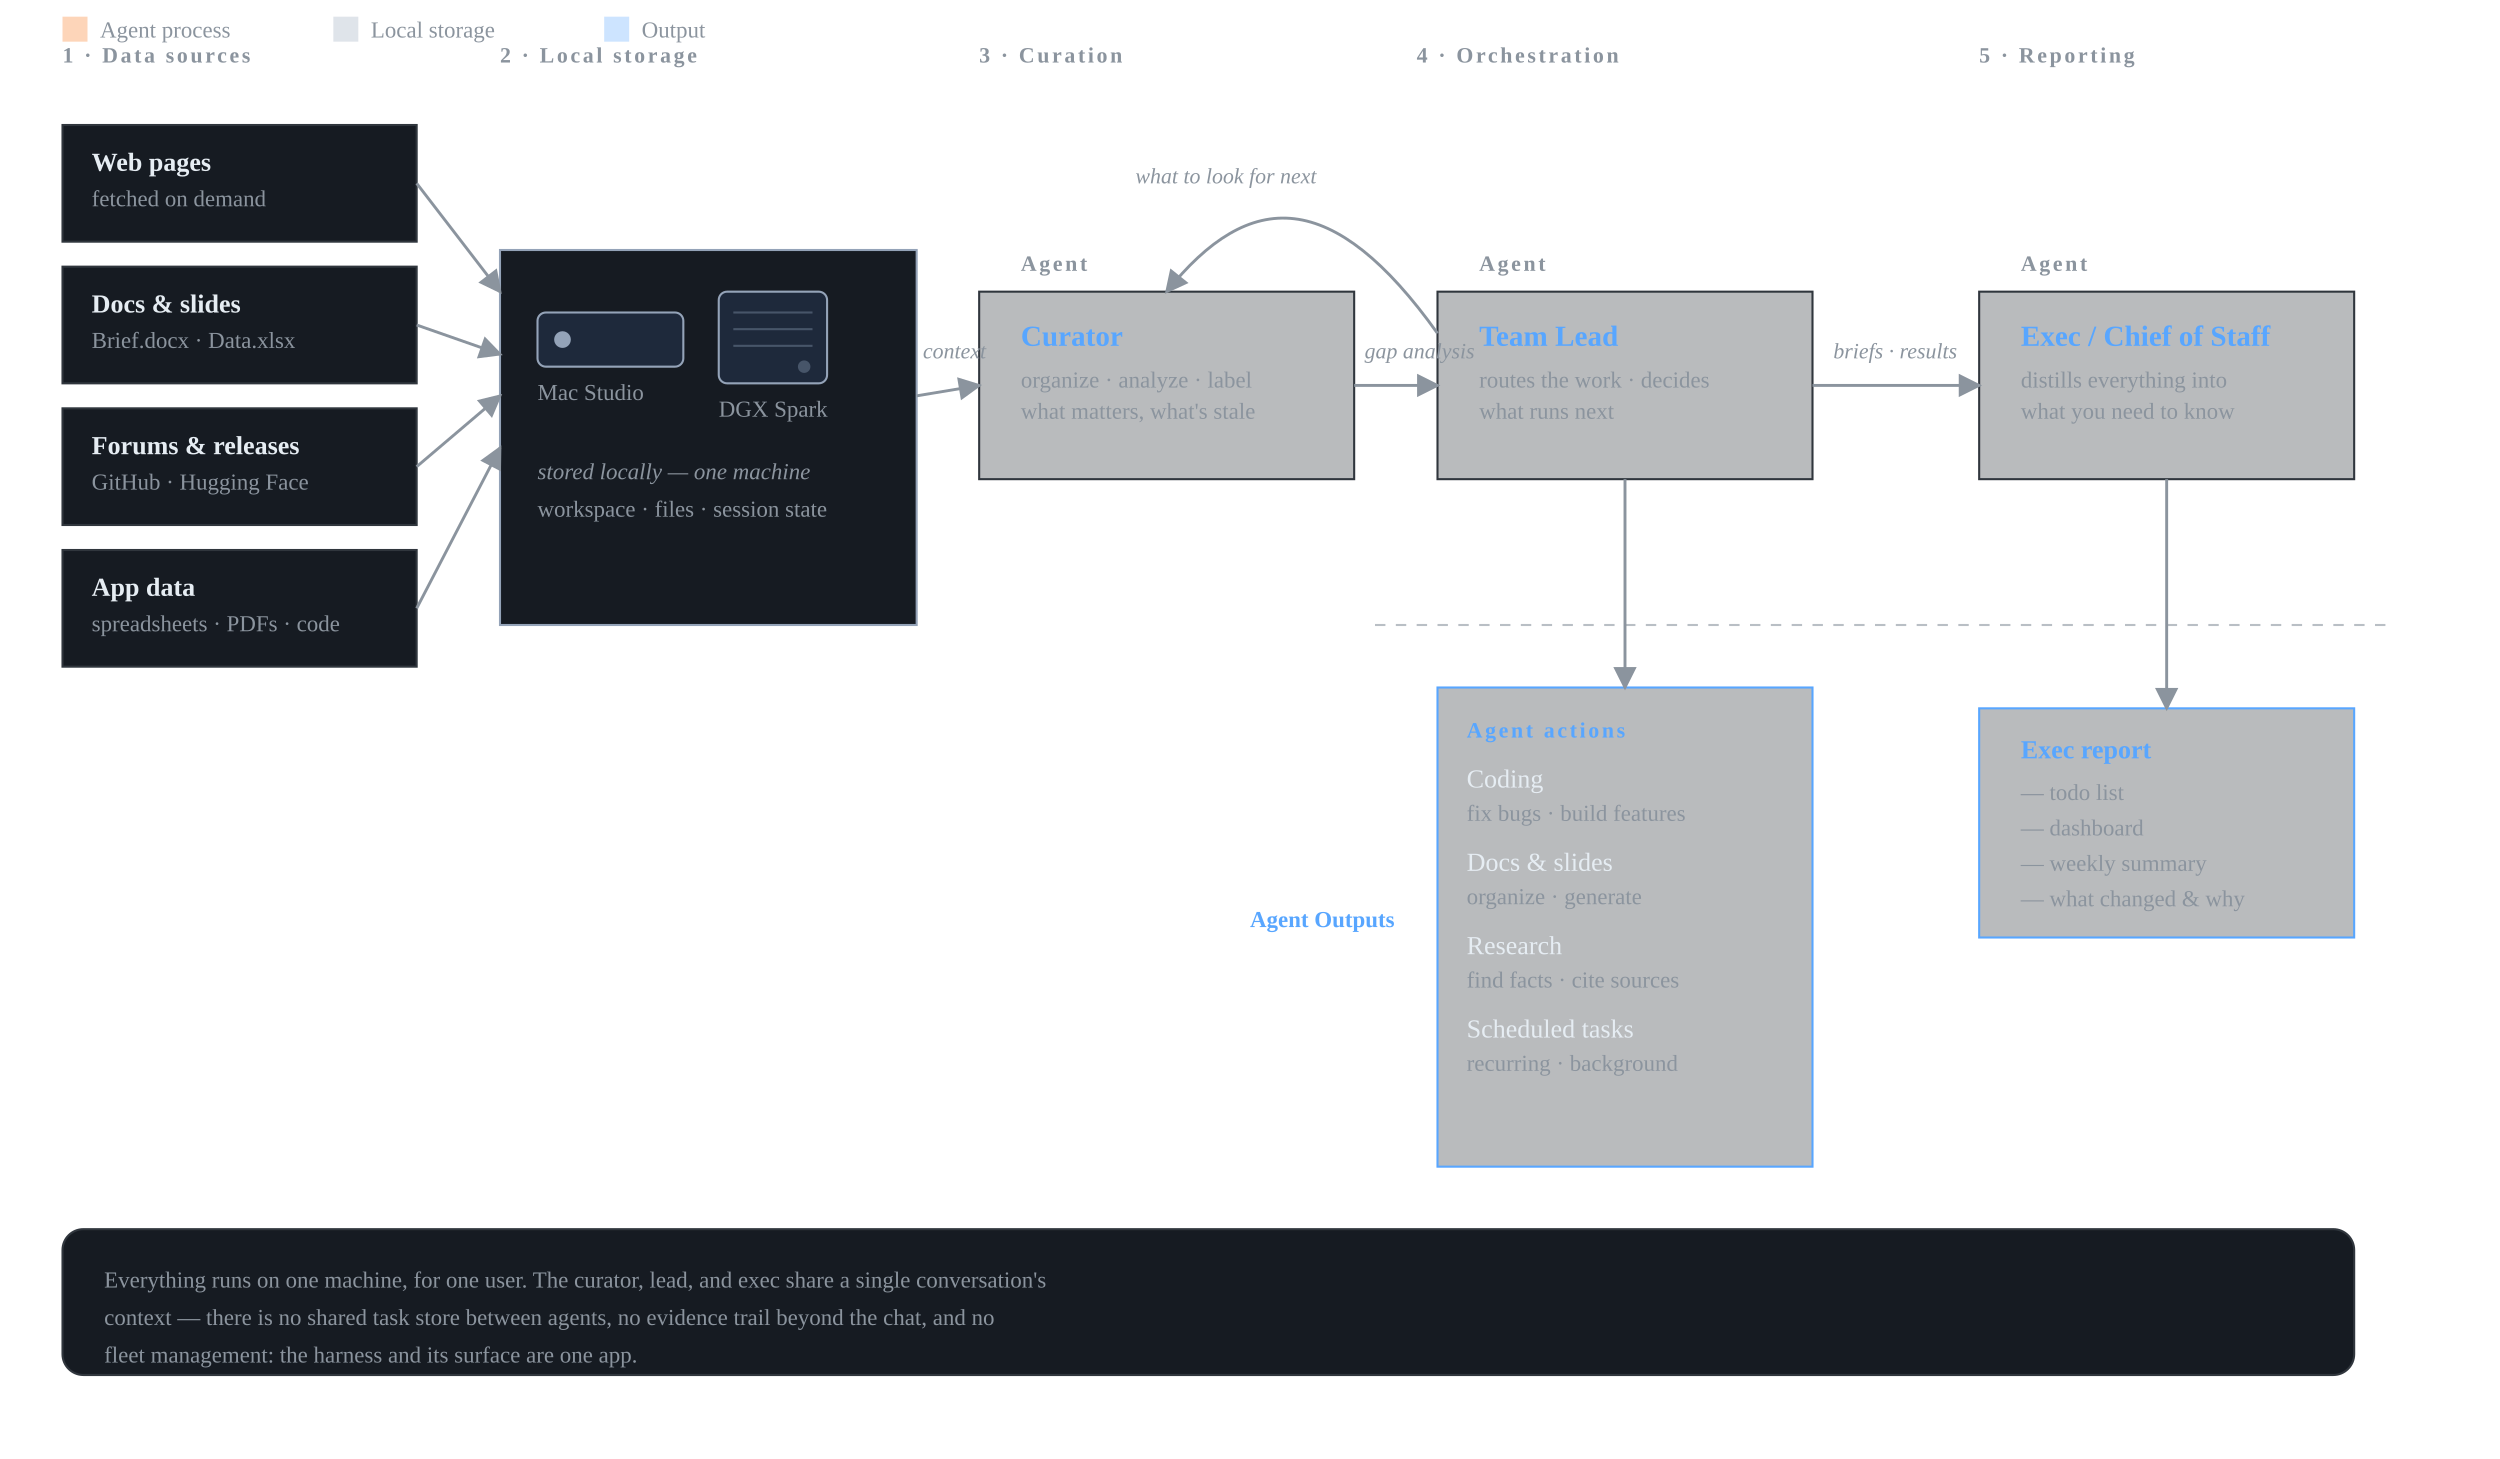
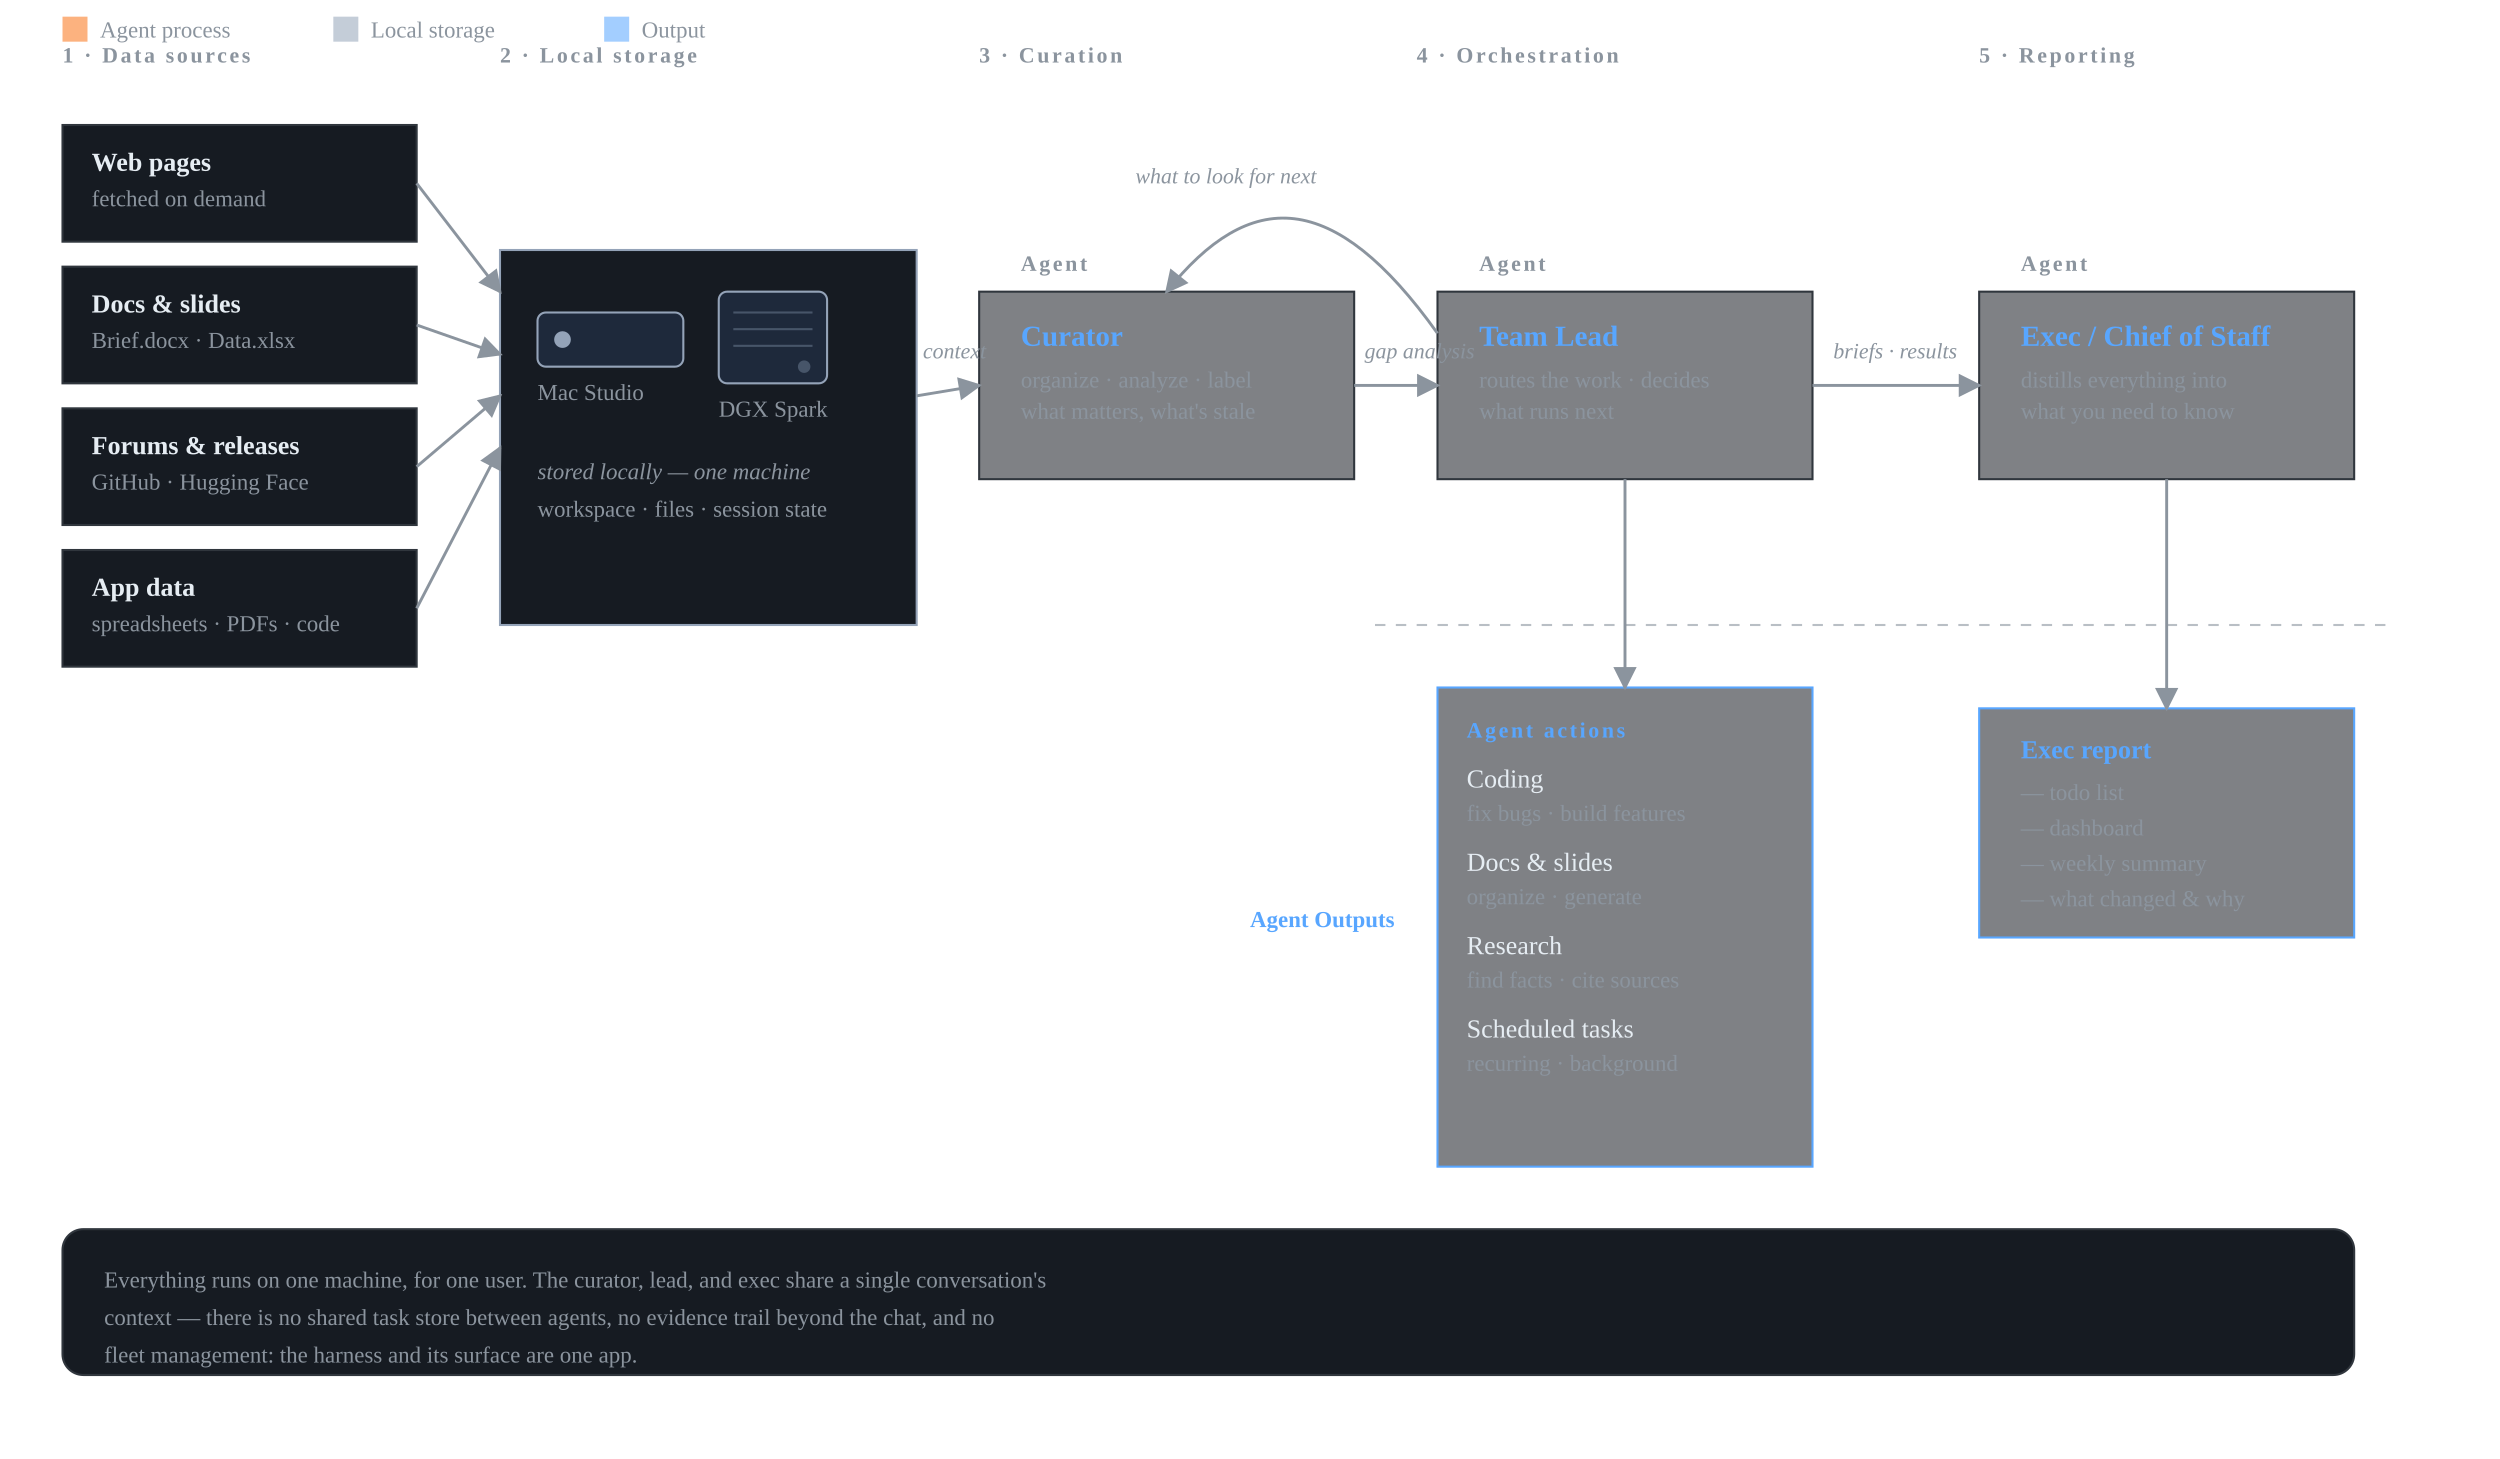
<svg xmlns="http://www.w3.org/2000/svg" viewBox="0 0 1200 700">
  <style>
body{margin:0;background:#0d1117;color:#e6edf3;font:13px/1.5 -apple-system,BlinkMacSystemFont,'Segoe UI',Roboto,sans-serif}
.wrap{max-width:1240px;margin:0 auto;padding:28px 20px 48px}
h1{font-size:20px;font-weight:600;margin:0 0 4px}
.sub{color:#8b949e;font-size:13px;margin-bottom:26px}
.legend{display:flex;gap:18px;margin:0 0 20px;font-size:12px;color:#8b949e;flex-wrap:wrap}
.legend span{display:inline-flex;align-items:center;gap:6px}
.sw{width:12px;height:12px;border-radius:3px;display:inline-block}
svg{display:block;max-width:100%;height:auto}
.box{fill:#161b22;stroke:#30363d;stroke-width:1}
.box.agent{stroke:#f97316}
.box.store{stroke:#94a3b8}
.box.out{stroke:#58a6ff}
.t{fill:#e6edf3;font-size:12.5px;font-weight:600}
.t.small{font-size:11px;font-weight:400;fill:#8b949e}
.t.h{fill:#8b949e;font-size:10.5px;letter-spacing:.12em;text-transform:uppercase;font-weight:600}
.t.orange{fill:#f97316}
.t.blue{fill:#58a6ff}
path.flow{fill:none;stroke:#8b949e;stroke-width:1.4;marker-end:url(#arrow)}
path.flow.gray{stroke:#8b949e;marker-end:url(#arrowg)}
path.flow.blue{stroke:#f97316;marker-end:url(#arrow)}
path.flow.loop{stroke:#8b949e;stroke-dasharray:6 4;marker-end:url(#arrow)}
text.lbl{fill:#8b949e;font-size:10.5px;font-style:italic}
text.lbl2{fill:#f97316;font-size:11px;font-weight:600}
</style>
  <defs>
    <marker id="arrow" markerWidth="8" markerHeight="8" refX="7" refY="4" orient="auto">
      <path d="M0,0 L8,4 L0,8 z" fill="#8b949e" />
    </marker>
    <marker id="arrowg" markerWidth="8" markerHeight="8" refX="7" refY="4" orient="auto">
      <path d="M0,0 L8,4 L0,8 z" fill="#8b949e" />
    </marker>
    <marker id="arrowb" markerWidth="8" markerHeight="8" refX="7" refY="4" orient="auto">
      <path d="M0,0 L8,4 L0,8 z" fill="#8b949e" />
    </marker>
  </defs>
-   <rect x="30" y="8" width="12" height="12" fill="#f97316" fill-opacity="0.3" />
+   <rect x="30" y="8" width="12" height="12" fill="#f97316" fill-opacity="0.55" />
  <text class="t small" x="48" y="18">Agent process</text>
-   <rect x="160" y="8" width="12" height="12" fill="#94a3b8" fill-opacity="0.3" />
+   <rect x="160" y="8" width="12" height="12" fill="#94a3b8" fill-opacity="0.55" />
  <text class="t small" x="178" y="18">Local storage</text>
-   <rect x="290" y="8" width="12" height="12" fill="#58a6ff" fill-opacity="0.3" />
+   <rect x="290" y="8" width="12" height="12" fill="#58a6ff" fill-opacity="0.55" />
  <text class="t small" x="308" y="18">Output</text>
  <text class="t h" x="30" y="30">1 · Data sources</text>
  <text class="t h" x="240" y="30">2 · Local storage</text>
  <text class="t h" x="470" y="30">3 · Curation</text>
  <text class="t h" x="680" y="30">4 · Orchestration</text>
  <text class="t h" x="950" y="30">5 · Reporting</text>
  <rect class="box" x="30" y="60" width="170" height="56" />
  <text class="t" x="44" y="82">Web pages</text>
  <text class="t small" x="44" y="99">fetched on demand</text>
  <rect class="box" x="30" y="128" width="170" height="56" />
  <text class="t" x="44" y="150">Docs &amp; slides</text>
  <text class="t small" x="44" y="167">Brief.docx · Data.xlsx</text>
  <rect class="box" x="30" y="196" width="170" height="56" />
  <text class="t" x="44" y="218">Forums &amp; releases</text>
  <text class="t small" x="44" y="235">GitHub · Hugging Face</text>
  <rect class="box" x="30" y="264" width="170" height="56" />
  <text class="t" x="44" y="286">App data</text>
  <text class="t small" x="44" y="303">spreadsheets · PDFs · code</text>
  <rect class="box store" x="240" y="120" width="200" height="180" fill="#94a3b8" />
  <rect x="258" y="150" width="70" height="26" rx="4" fill="#1e293b" stroke="#94a3b8" />
  <circle cx="270" cy="163" r="4" fill="#94a3b8" />
  <text class="t small" x="258" y="192">Mac Studio</text>
  <rect x="345" y="140" width="52" height="44" rx="4" fill="#1e293b" stroke="#94a3b8" />
  <line x1="352" y1="150" x2="390" y2="150" stroke="#475569" />
  <line x1="352" y1="158" x2="390" y2="158" stroke="#475569" />
  <line x1="352" y1="166" x2="390" y2="166" stroke="#475569" />
  <circle cx="386" cy="176" r="3" fill="#475569" />
  <text class="t small" x="345" y="200">DGX Spark</text>
  <text class="t small" x="258" y="230" style="font-style:italic">stored locally — one machine</text>
  <text class="t small" x="258" y="248">workspace · files · session state</text>
-   <rect class="box" x="470" y="140" width="180" height="90" stroke="#58a6ff" fill="#f97316" fill-opacity="0.3" />
+   <rect class="box" x="470" y="140" width="180" height="90" stroke="#58a6ff" fill="#f97316" fill-opacity="0.55" />
  <text class="t h" x="490" y="130">Agent</text>
  <text class="t blue" x="490" y="166" style="font-size:14px">Curator</text>
  <text class="t small" x="490" y="186">organize · analyze · label</text>
  <text class="t small" x="490" y="201">what matters, what's stale</text>
-   <rect class="box" x="690" y="140" width="180" height="90" stroke="#58a6ff" fill="#f97316" fill-opacity="0.3" />
+   <rect class="box" x="690" y="140" width="180" height="90" stroke="#58a6ff" fill="#f97316" fill-opacity="0.55" />
  <text class="t h" x="710" y="130">Agent</text>
  <text class="t blue" x="710" y="166" style="font-size:14px">Team Lead</text>
  <text class="t small" x="710" y="186">routes the work · decides</text>
  <text class="t small" x="710" y="201">what runs next</text>
  <text class="t small" x="600" y="445" style="fill:#58a6ff;font-weight:600">Agent Outputs</text>
-   <rect class="box out" x="690" y="330" width="180" height="230" fill="#58a6ff" fill-opacity="0.3" />
+   <rect class="box out" x="690" y="330" width="180" height="230" fill="#58a6ff" fill-opacity="0.55" />
  <text class="t h" x="704" y="354" style="fill:#58a6ff">Agent actions</text>
  <text class="t" x="704" y="378" style="font-weight:400">Coding</text>
  <text class="t small" x="704" y="394">fix bugs · build features</text>
  <text class="t" x="704" y="418" style="font-weight:400">Docs &amp; slides</text>
  <text class="t small" x="704" y="434">organize · generate</text>
  <text class="t" x="704" y="458" style="font-weight:400">Research</text>
  <text class="t small" x="704" y="474">find facts · cite sources</text>
  <text class="t" x="704" y="498" style="font-weight:400">Scheduled tasks</text>
  <text class="t small" x="704" y="514">recurring · background</text>
-   <rect class="box" x="950" y="140" width="180" height="90" stroke="#58a6ff" fill="#f97316" fill-opacity="0.3" />
+   <rect class="box" x="950" y="140" width="180" height="90" stroke="#58a6ff" fill="#f97316" fill-opacity="0.55" />
  <text class="t h" x="970" y="130">Agent</text>
  <text class="t blue" x="970" y="166" style="font-size:14px">Exec / Chief of Staff</text>
  <text class="t small" x="970" y="186">distills everything into</text>
  <text class="t small" x="970" y="201">what you need to know</text>
-   <rect class="box out" x="950" y="340" width="180" height="110" fill="#58a6ff" fill-opacity="0.3" />
+   <rect class="box out" x="950" y="340" width="180" height="110" fill="#58a6ff" fill-opacity="0.55" />
  <text class="t blue" x="970" y="364">Exec report</text>
  <text class="t small" x="970" y="384">— todo list</text>
  <text class="t small" x="970" y="401">— dashboard</text>
  <text class="t small" x="970" y="418">— weekly summary</text>
  <text class="t small" x="970" y="435">— what changed &amp; why</text>
  <path class="flow" d="M200,88 L240,140" />
  <path class="flow" d="M200,156 L240,170" />
  <path class="flow" d="M200,224 L240,190" />
  <path class="flow" d="M200,292 L240,215" />
  <path class="flow" d="M440,190 L470,185" />
  <text class="lbl" x="443" y="172">context</text>
  <path class="flow" d="M650,185 L690,185" />
  <text class="lbl" x="655" y="172">gap analysis</text>
  <path class="flow" d="M780,230 L780,330" />
  <path class="flow" d="M870,185 L950,185" />
  <text class="lbl" x="880" y="172">briefs · results</text>
  <path class="flow" d="M1040,230 L1040,340" />
  <path class="flow" d="M690,160 C 640,90 600,90 560,140" />
  <text class="lbl" x="545" y="88">what to look for next</text>
  <rect x="30" y="590" width="1100" height="70" rx="10" fill="#161b22" stroke="#30363d" />
  <text class="t small" x="50" y="618">Everything runs on one machine, for one user. The curator, lead, and exec share a single conversation's</text>
  <text class="t small" x="50" y="636">context — there is no shared task store between agents, no evidence trail beyond the chat, and no</text>
  <text class="t small" x="50" y="654">fleet management: the harness and its surface are one app.</text>
  <line x1="660" y1="300" x2="1150" y2="300" stroke="#8b949e" stroke-width="1" stroke-dasharray="5 5" opacity="0.6" />
</svg>
